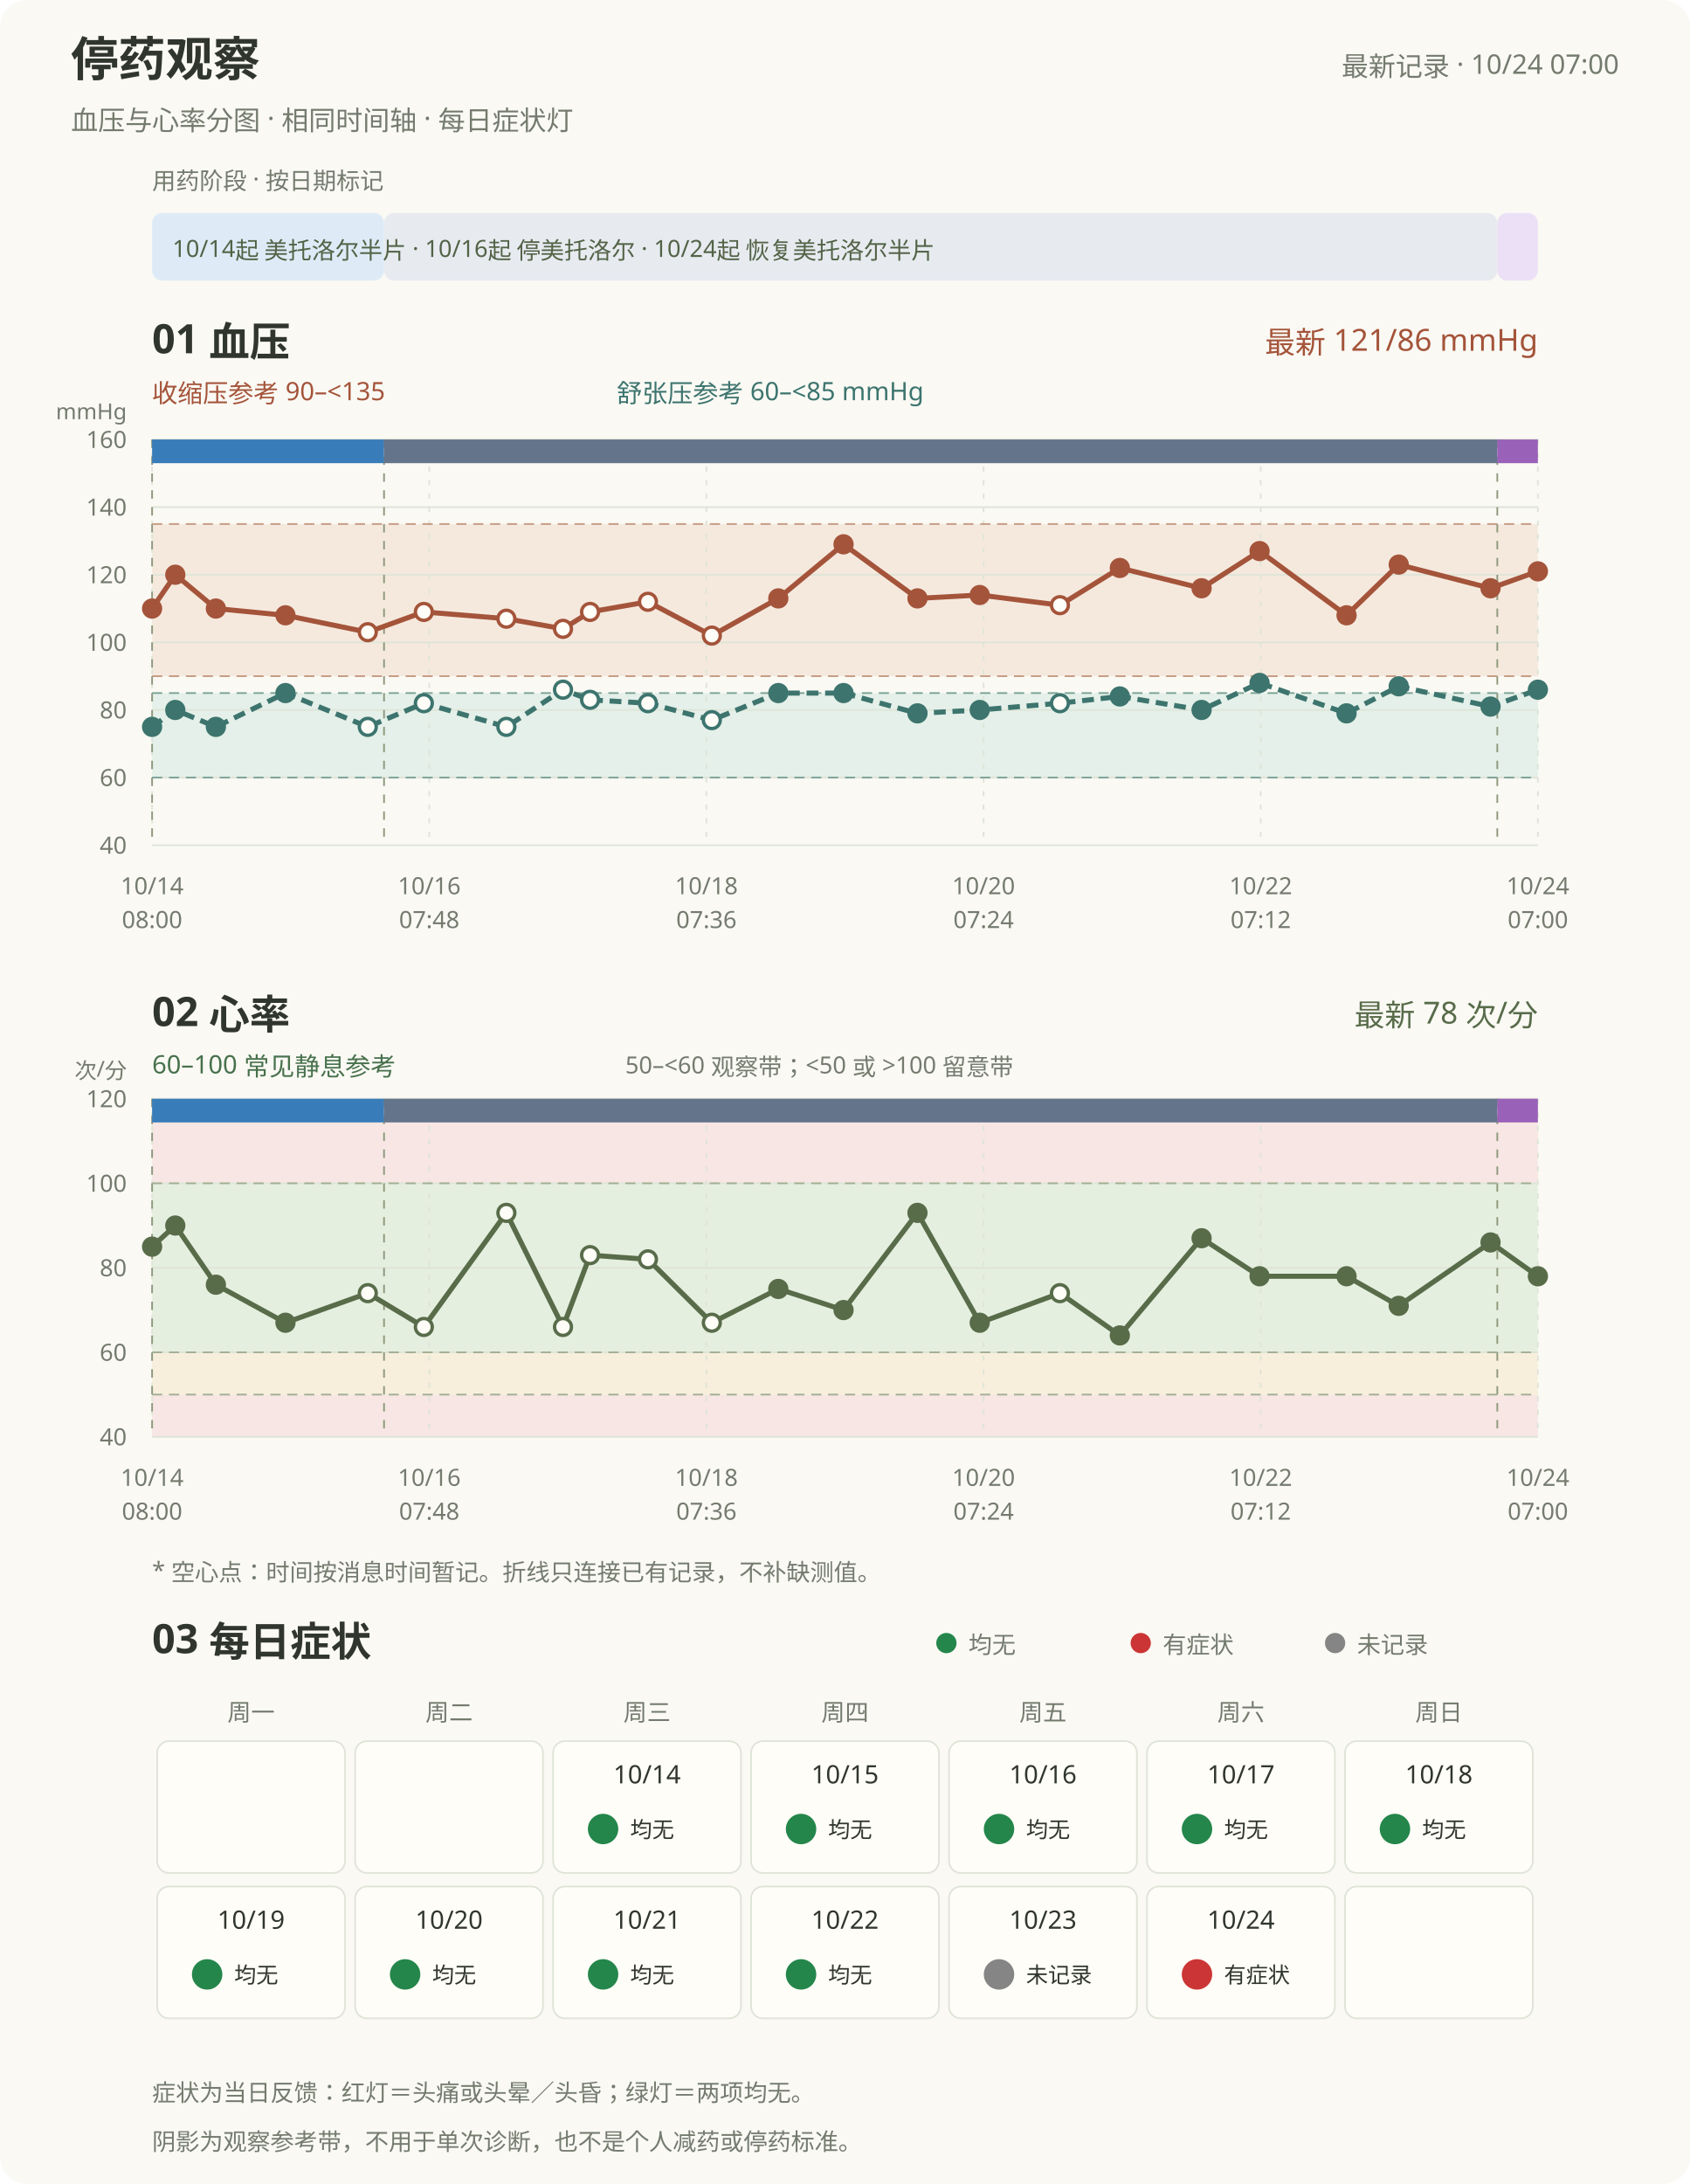
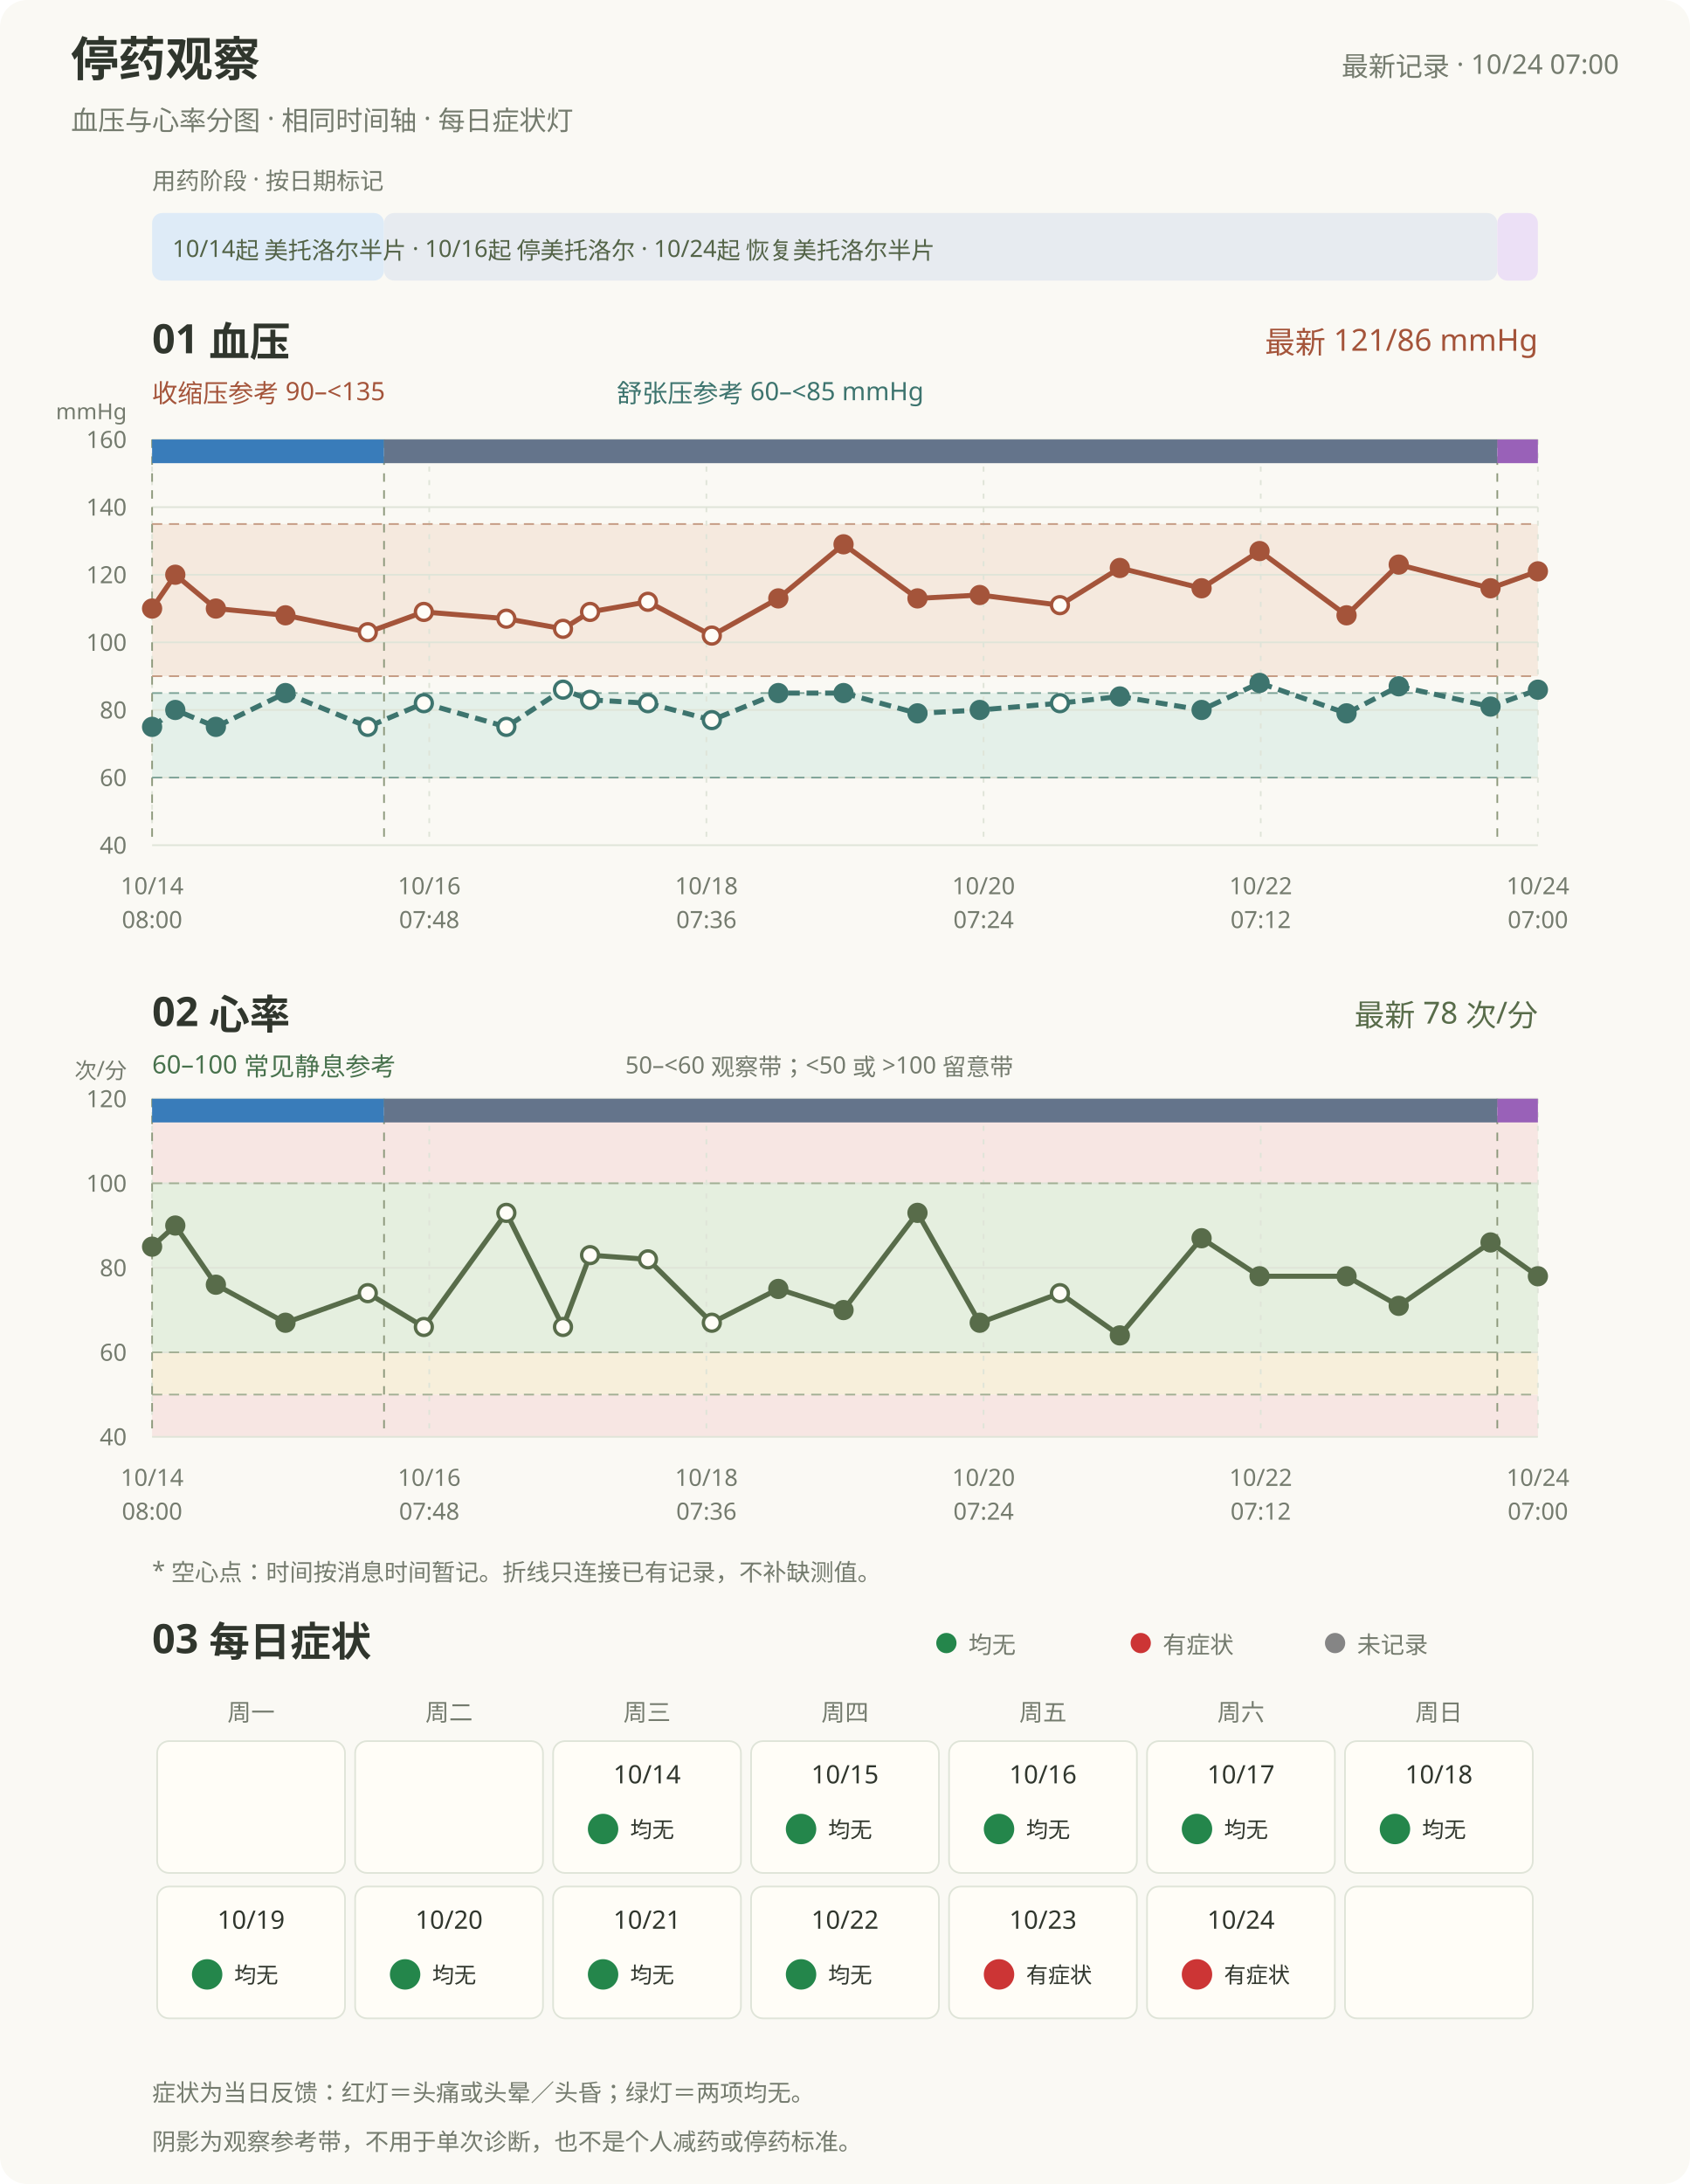
<svg xmlns="http://www.w3.org/2000/svg" viewBox="0 0 1000 1292" role="img" aria-labelledby="title desc">
  <rect width="1000" height="1292" rx="16" fill="#faf9f4" />
  <g font-family="system-ui,Microsoft YaHei,sans-serif" fill="#30362d">
    <text x="42" y="45" font-size="28" fill="#30362d" font-weight="600">停药观察</text>
    <text x="958" y="45" font-size="16" fill="#747b6e" text-anchor="end">最新记录 · 10/24 07:00</text>
    <text x="42" y="77" font-size="16" fill="#747b6e">血压与心率分图 · 相同时间轴 · 每日症状灯</text>
    <text x="90" y="112" font-size="14" fill="#747b6e">用药阶段 · 按日期标记</text>
    <rect x="90" y="126" width="137.238" height="40" rx="6" fill="#deebf7" />
    <rect x="227.238" y="126" width="658.745" height="40" rx="6" fill="#e7ebf0" />
    <rect x="885.983" y="126" width="24.017" height="40" rx="6" fill="#ece0f6" />
    <text x="102" y="152" font-size="14" fill="#536347">10/14起 美托洛尔半片 · 10/16起 停美托洛尔 · 10/24起 恢复美托洛尔半片</text>
    <text x="90" y="209" font-size="24" fill="#30362d" font-weight="600">01  血压</text>
    <text x="910" y="209" font-size="18" fill="#a4543a" text-anchor="end">最新 121/86 mmHg</text>
    <text x="90" y="238" font-size="15" fill="#a4543a">收缩压参考 90–&lt;135</text>
    <text x="365" y="238" font-size="15" fill="#3d746e">舒张压参考 60–&lt;85 mmHg</text>
    <rect data-band="systolic-90-135" x="90" y="310" width="820" height="90" fill="#f5e9de" />
    <rect data-band="diastolic-60-85" x="90" y="410" width="820" height="50" fill="#e4f0e9" />
    <text x="75" y="248" font-size="13" fill="#747b6e" text-anchor="end">mmHg</text>
    <line x1="90" y1="500" x2="910" y2="500" stroke="#dfe4d8" />
    <text x="75" y="505" font-size="14" fill="#747b6e" text-anchor="end">40</text>
    <line x1="90" y1="460" x2="910" y2="460" stroke="#dfe4d8" />
    <text x="75" y="465" font-size="14" fill="#747b6e" text-anchor="end">60</text>
    <line x1="90" y1="420" x2="910" y2="420" stroke="#dfe4d8" />
    <text x="75" y="425" font-size="14" fill="#747b6e" text-anchor="end">80</text>
    <line x1="90" y1="380" x2="910" y2="380" stroke="#dfe4d8" />
    <text x="75" y="385" font-size="14" fill="#747b6e" text-anchor="end">100</text>
    <line x1="90" y1="340" x2="910" y2="340" stroke="#dfe4d8" />
    <text x="75" y="345" font-size="14" fill="#747b6e" text-anchor="end">120</text>
    <line x1="90" y1="300" x2="910" y2="300" stroke="#dfe4d8" />
    <text x="75" y="305" font-size="14" fill="#747b6e" text-anchor="end">140</text>
    <line x1="90" y1="260" x2="910" y2="260" stroke="#dfe4d8" />
    <text x="75" y="265" font-size="14" fill="#747b6e" text-anchor="end">160</text>
    <line x1="90" y1="260" x2="90" y2="500" stroke="#dfe4d8" stroke-dasharray="3 5" />
    <text x="90" y="529" font-size="14" fill="#747b6e" text-anchor="middle">10/14</text>
    <text x="90" y="549" font-size="14" fill="#747b6e" text-anchor="middle">08:00</text>
    <line x1="254" y1="260" x2="254" y2="500" stroke="#dfe4d8" stroke-dasharray="3 5" />
    <text x="254" y="529" font-size="14" fill="#747b6e" text-anchor="middle">10/16</text>
    <text x="254" y="549" font-size="14" fill="#747b6e" text-anchor="middle">07:48</text>
    <line x1="418" y1="260" x2="418" y2="500" stroke="#dfe4d8" stroke-dasharray="3 5" />
    <text x="418" y="529" font-size="14" fill="#747b6e" text-anchor="middle">10/18</text>
    <text x="418" y="549" font-size="14" fill="#747b6e" text-anchor="middle">07:36</text>
    <line x1="582" y1="260" x2="582" y2="500" stroke="#dfe4d8" stroke-dasharray="3 5" />
    <text x="582" y="529" font-size="14" fill="#747b6e" text-anchor="middle">10/20</text>
    <text x="582" y="549" font-size="14" fill="#747b6e" text-anchor="middle">07:24</text>
    <line x1="746" y1="260" x2="746" y2="500" stroke="#dfe4d8" stroke-dasharray="3 5" />
    <text x="746" y="529" font-size="14" fill="#747b6e" text-anchor="middle">10/22</text>
    <text x="746" y="549" font-size="14" fill="#747b6e" text-anchor="middle">07:12</text>
    <line x1="910" y1="260" x2="910" y2="500" stroke="#dfe4d8" stroke-dasharray="3 5" />
    <text x="910" y="529" font-size="14" fill="#747b6e" text-anchor="middle">10/24</text>
    <text x="910" y="549" font-size="14" fill="#747b6e" text-anchor="middle">07:00</text>
    <line x1="90" y1="260" x2="90" y2="500" stroke="#8d997c" stroke-dasharray="5 5" />
    <line x1="227.238" y1="260" x2="227.238" y2="500" stroke="#8d997c" stroke-dasharray="5 5" />
    <line x1="885.983" y1="260" x2="885.983" y2="500" stroke="#8d997c" stroke-dasharray="5 5" />
    <line x1="90" y1="400" x2="910" y2="400" stroke="#c49a82" stroke-dasharray="6 4" />
    <line x1="90" y1="310" x2="910" y2="310" stroke="#c49a82" stroke-dasharray="6 4" />
    <line x1="90" y1="460" x2="910" y2="460" stroke="#7ca296" stroke-dasharray="6 4" />
    <line x1="90" y1="410" x2="910" y2="410" stroke="#7ca296" stroke-dasharray="6 4" />
    <rect data-medication-phase="2026-10-14" x="90" y="260" width="137.238" height="14" fill="#397cba" />
    <rect data-medication-phase="2026-10-16" x="227.238" y="260" width="658.745" height="14" fill="#64748b" />
    <rect data-medication-phase="2026-10-24" x="885.983" y="260" width="24.017" height="14" fill="#9961b8" />
    <polyline data-series="systolic" points="90,360 103.724,340 127.741,360 168.912,364 217.632,374 250.798,362 299.632,366 333.141,372 349.152,362 383.404,356 421.202,376 460.544,354 499.142,322 542.887,354 579.713,352 627.174,358 662.628,336 711.004,348 745.314,326 796.778,364 827.657,334 881.98,348 910,338" fill="none" stroke="#a4543a" stroke-width="3" stroke-linejoin="round" />
    <circle data-reading="systolic" cx="90" cy="360" r="5" stroke="#a4543a" stroke-width="2" fill="#a4543a" />
    <circle data-reading="systolic" cx="103.724" cy="340" r="5" stroke="#a4543a" stroke-width="2" fill="#a4543a" />
    <circle data-reading="systolic" cx="127.741" cy="360" r="5" stroke="#a4543a" stroke-width="2" fill="#a4543a" />
    <circle data-reading="systolic" cx="168.912" cy="364" r="5" stroke="#a4543a" stroke-width="2" fill="#a4543a" />
    <circle data-reading="systolic" cx="217.632" cy="374" r="5" stroke="#a4543a" stroke-width="2" fill="#fffdf7" />
    <circle data-reading="systolic" cx="250.798" cy="362" r="5" stroke="#a4543a" stroke-width="2" fill="#fffdf7" />
    <circle data-reading="systolic" cx="299.632" cy="366" r="5" stroke="#a4543a" stroke-width="2" fill="#fffdf7" />
    <circle data-reading="systolic" cx="333.141" cy="372" r="5" stroke="#a4543a" stroke-width="2" fill="#fffdf7" />
    <circle data-reading="systolic" cx="349.152" cy="362" r="5" stroke="#a4543a" stroke-width="2" fill="#fffdf7" />
    <circle data-reading="systolic" cx="383.404" cy="356" r="5" stroke="#a4543a" stroke-width="2" fill="#fffdf7" />
    <circle data-reading="systolic" cx="421.202" cy="376" r="5" stroke="#a4543a" stroke-width="2" fill="#fffdf7" />
    <circle data-reading="systolic" cx="460.544" cy="354" r="5" stroke="#a4543a" stroke-width="2" fill="#a4543a" />
    <circle data-reading="systolic" cx="499.142" cy="322" r="5" stroke="#a4543a" stroke-width="2" fill="#a4543a" />
    <circle data-reading="systolic" cx="542.887" cy="354" r="5" stroke="#a4543a" stroke-width="2" fill="#a4543a" />
    <circle data-reading="systolic" cx="579.713" cy="352" r="5" stroke="#a4543a" stroke-width="2" fill="#a4543a" />
    <circle data-reading="systolic" cx="627.174" cy="358" r="5" stroke="#a4543a" stroke-width="2" fill="#fffdf7" />
    <circle data-reading="systolic" cx="662.628" cy="336" r="5" stroke="#a4543a" stroke-width="2" fill="#a4543a" />
    <circle data-reading="systolic" cx="711.004" cy="348" r="5" stroke="#a4543a" stroke-width="2" fill="#a4543a" />
    <circle data-reading="systolic" cx="745.314" cy="326" r="5" stroke="#a4543a" stroke-width="2" fill="#a4543a" />
    <circle data-reading="systolic" cx="796.778" cy="364" r="5" stroke="#a4543a" stroke-width="2" fill="#a4543a" />
    <circle data-reading="systolic" cx="827.657" cy="334" r="5" stroke="#a4543a" stroke-width="2" fill="#a4543a" />
    <circle data-reading="systolic" cx="881.98" cy="348" r="5" stroke="#a4543a" stroke-width="2" fill="#a4543a" />
    <circle data-reading="systolic" cx="910" cy="338" r="5" stroke="#a4543a" stroke-width="2" fill="#a4543a" />
    <polyline data-series="diastolic" points="90,430 103.724,420 127.741,430 168.912,410 217.632,430 250.798,416 299.632,430 333.141,408 349.152,414 383.404,416 421.202,426 460.544,410 499.142,410 542.887,422 579.713,420 627.174,416 662.628,412 711.004,420 745.314,404 796.778,422 827.657,406 881.98,418 910,408" fill="none" stroke="#3d746e" stroke-width="3" stroke-linejoin="round" stroke-dasharray="7 4" />
    <circle data-reading="diastolic" cx="90" cy="430" r="5" stroke="#3d746e" stroke-width="2" fill="#3d746e" />
    <circle data-reading="diastolic" cx="103.724" cy="420" r="5" stroke="#3d746e" stroke-width="2" fill="#3d746e" />
    <circle data-reading="diastolic" cx="127.741" cy="430" r="5" stroke="#3d746e" stroke-width="2" fill="#3d746e" />
    <circle data-reading="diastolic" cx="168.912" cy="410" r="5" stroke="#3d746e" stroke-width="2" fill="#3d746e" />
    <circle data-reading="diastolic" cx="217.632" cy="430" r="5" stroke="#3d746e" stroke-width="2" fill="#fffdf7" />
    <circle data-reading="diastolic" cx="250.798" cy="416" r="5" stroke="#3d746e" stroke-width="2" fill="#fffdf7" />
    <circle data-reading="diastolic" cx="299.632" cy="430" r="5" stroke="#3d746e" stroke-width="2" fill="#fffdf7" />
    <circle data-reading="diastolic" cx="333.141" cy="408" r="5" stroke="#3d746e" stroke-width="2" fill="#fffdf7" />
    <circle data-reading="diastolic" cx="349.152" cy="414" r="5" stroke="#3d746e" stroke-width="2" fill="#fffdf7" />
    <circle data-reading="diastolic" cx="383.404" cy="416" r="5" stroke="#3d746e" stroke-width="2" fill="#fffdf7" />
    <circle data-reading="diastolic" cx="421.202" cy="426" r="5" stroke="#3d746e" stroke-width="2" fill="#fffdf7" />
    <circle data-reading="diastolic" cx="460.544" cy="410" r="5" stroke="#3d746e" stroke-width="2" fill="#3d746e" />
    <circle data-reading="diastolic" cx="499.142" cy="410" r="5" stroke="#3d746e" stroke-width="2" fill="#3d746e" />
    <circle data-reading="diastolic" cx="542.887" cy="422" r="5" stroke="#3d746e" stroke-width="2" fill="#3d746e" />
    <circle data-reading="diastolic" cx="579.713" cy="420" r="5" stroke="#3d746e" stroke-width="2" fill="#3d746e" />
    <circle data-reading="diastolic" cx="627.174" cy="416" r="5" stroke="#3d746e" stroke-width="2" fill="#fffdf7" />
    <circle data-reading="diastolic" cx="662.628" cy="412" r="5" stroke="#3d746e" stroke-width="2" fill="#3d746e" />
    <circle data-reading="diastolic" cx="711.004" cy="420" r="5" stroke="#3d746e" stroke-width="2" fill="#3d746e" />
    <circle data-reading="diastolic" cx="745.314" cy="404" r="5" stroke="#3d746e" stroke-width="2" fill="#3d746e" />
    <circle data-reading="diastolic" cx="796.778" cy="422" r="5" stroke="#3d746e" stroke-width="2" fill="#3d746e" />
    <circle data-reading="diastolic" cx="827.657" cy="406" r="5" stroke="#3d746e" stroke-width="2" fill="#3d746e" />
    <circle data-reading="diastolic" cx="881.98" cy="418" r="5" stroke="#3d746e" stroke-width="2" fill="#3d746e" />
    <circle data-reading="diastolic" cx="910" cy="408" r="5" stroke="#3d746e" stroke-width="2" fill="#3d746e" />
    <text x="90" y="607" font-size="24" fill="#30362d" font-weight="600">02  心率</text>
    <text x="910" y="607" font-size="18" fill="#586c4a" text-anchor="end">最新 78 次/分</text>
    <text x="90" y="635" font-size="15" fill="#47714c">60–100 常见静息参考</text>
    <text x="370" y="635" font-size="14" fill="#747b6e">50–&lt;60 观察带；&lt;50 或 &gt;100 留意带</text>
    <rect data-band="heart-low" x="90" y="825" width="820" height="25" fill="#f7e6e3" />
    <rect data-band="heart-observe" x="90" y="800" width="820" height="25" fill="#f7efdb" />
    <rect data-band="heart-reference-60-100" x="90" y="700" width="820" height="100" fill="#e5efdf" />
    <rect data-band="heart-high" x="90" y="650" width="820" height="50" fill="#f7e6e3" />
    <text x="75" y="638" font-size="13" fill="#747b6e" text-anchor="end">次/分</text>
    <line x1="90" y1="850" x2="910" y2="850" stroke="#dfe4d8" />
    <text x="75" y="855" font-size="14" fill="#747b6e" text-anchor="end">40</text>
    <line x1="90" y1="800" x2="910" y2="800" stroke="#dfe4d8" />
    <text x="75" y="805" font-size="14" fill="#747b6e" text-anchor="end">60</text>
    <line x1="90" y1="750" x2="910" y2="750" stroke="#dfe4d8" />
    <text x="75" y="755" font-size="14" fill="#747b6e" text-anchor="end">80</text>
    <line x1="90" y1="700" x2="910" y2="700" stroke="#dfe4d8" />
    <text x="75" y="705" font-size="14" fill="#747b6e" text-anchor="end">100</text>
    <line x1="90" y1="650" x2="910" y2="650" stroke="#dfe4d8" />
    <text x="75" y="655" font-size="14" fill="#747b6e" text-anchor="end">120</text>
    <line x1="90" y1="650" x2="90" y2="850" stroke="#dfe4d8" stroke-dasharray="3 5" />
    <text x="90" y="879" font-size="14" fill="#747b6e" text-anchor="middle">10/14</text>
    <text x="90" y="899" font-size="14" fill="#747b6e" text-anchor="middle">08:00</text>
    <line x1="254" y1="650" x2="254" y2="850" stroke="#dfe4d8" stroke-dasharray="3 5" />
    <text x="254" y="879" font-size="14" fill="#747b6e" text-anchor="middle">10/16</text>
    <text x="254" y="899" font-size="14" fill="#747b6e" text-anchor="middle">07:48</text>
    <line x1="418" y1="650" x2="418" y2="850" stroke="#dfe4d8" stroke-dasharray="3 5" />
    <text x="418" y="879" font-size="14" fill="#747b6e" text-anchor="middle">10/18</text>
    <text x="418" y="899" font-size="14" fill="#747b6e" text-anchor="middle">07:36</text>
    <line x1="582" y1="650" x2="582" y2="850" stroke="#dfe4d8" stroke-dasharray="3 5" />
    <text x="582" y="879" font-size="14" fill="#747b6e" text-anchor="middle">10/20</text>
    <text x="582" y="899" font-size="14" fill="#747b6e" text-anchor="middle">07:24</text>
    <line x1="746" y1="650" x2="746" y2="850" stroke="#dfe4d8" stroke-dasharray="3 5" />
    <text x="746" y="879" font-size="14" fill="#747b6e" text-anchor="middle">10/22</text>
    <text x="746" y="899" font-size="14" fill="#747b6e" text-anchor="middle">07:12</text>
    <line x1="910" y1="650" x2="910" y2="850" stroke="#dfe4d8" stroke-dasharray="3 5" />
    <text x="910" y="879" font-size="14" fill="#747b6e" text-anchor="middle">10/24</text>
    <text x="910" y="899" font-size="14" fill="#747b6e" text-anchor="middle">07:00</text>
    <line x1="90" y1="650" x2="90" y2="850" stroke="#8d997c" stroke-dasharray="5 5" />
    <line x1="227.238" y1="650" x2="227.238" y2="850" stroke="#8d997c" stroke-dasharray="5 5" />
    <line x1="885.983" y1="650" x2="885.983" y2="850" stroke="#8d997c" stroke-dasharray="5 5" />
    <line x1="90" y1="825" x2="910" y2="825" stroke="#a2af94" stroke-dasharray="6 4" />
    <line x1="90" y1="800" x2="910" y2="800" stroke="#a2af94" stroke-dasharray="6 4" />
    <line x1="90" y1="700" x2="910" y2="700" stroke="#a2af94" stroke-dasharray="6 4" />
    <rect data-medication-phase="2026-10-14" x="90" y="650" width="137.238" height="14" fill="#397cba" />
    <rect data-medication-phase="2026-10-16" x="227.238" y="650" width="658.745" height="14" fill="#64748b" />
    <rect data-medication-phase="2026-10-24" x="885.983" y="650" width="24.017" height="14" fill="#9961b8" />
    <polyline data-series="heartRate" points="90,737.5 103.724,725 127.741,760 168.912,782.5 217.632,765 250.798,785 299.632,717.5 333.141,785 349.152,742.5 383.404,745 421.202,782.5 460.544,762.5 499.142,775 542.887,717.5 579.713,782.5 627.174,765 662.628,790 711.004,732.5 745.314,755 796.778,755 827.657,772.5 881.98,735 910,755" fill="none" stroke="#586c4a" stroke-width="3" stroke-linejoin="round" />
    <circle data-reading="heartRate" cx="90" cy="737.5" r="5" stroke="#586c4a" stroke-width="2" fill="#586c4a" />
    <circle data-reading="heartRate" cx="103.724" cy="725" r="5" stroke="#586c4a" stroke-width="2" fill="#586c4a" />
    <circle data-reading="heartRate" cx="127.741" cy="760" r="5" stroke="#586c4a" stroke-width="2" fill="#586c4a" />
    <circle data-reading="heartRate" cx="168.912" cy="782.5" r="5" stroke="#586c4a" stroke-width="2" fill="#586c4a" />
    <circle data-reading="heartRate" cx="217.632" cy="765" r="5" stroke="#586c4a" stroke-width="2" fill="#fffdf7" />
    <circle data-reading="heartRate" cx="250.798" cy="785" r="5" stroke="#586c4a" stroke-width="2" fill="#fffdf7" />
    <circle data-reading="heartRate" cx="299.632" cy="717.5" r="5" stroke="#586c4a" stroke-width="2" fill="#fffdf7" />
    <circle data-reading="heartRate" cx="333.141" cy="785" r="5" stroke="#586c4a" stroke-width="2" fill="#fffdf7" />
    <circle data-reading="heartRate" cx="349.152" cy="742.5" r="5" stroke="#586c4a" stroke-width="2" fill="#fffdf7" />
    <circle data-reading="heartRate" cx="383.404" cy="745" r="5" stroke="#586c4a" stroke-width="2" fill="#fffdf7" />
    <circle data-reading="heartRate" cx="421.202" cy="782.5" r="5" stroke="#586c4a" stroke-width="2" fill="#fffdf7" />
    <circle data-reading="heartRate" cx="460.544" cy="762.5" r="5" stroke="#586c4a" stroke-width="2" fill="#586c4a" />
    <circle data-reading="heartRate" cx="499.142" cy="775" r="5" stroke="#586c4a" stroke-width="2" fill="#586c4a" />
    <circle data-reading="heartRate" cx="542.887" cy="717.5" r="5" stroke="#586c4a" stroke-width="2" fill="#586c4a" />
    <circle data-reading="heartRate" cx="579.713" cy="782.5" r="5" stroke="#586c4a" stroke-width="2" fill="#586c4a" />
    <circle data-reading="heartRate" cx="627.174" cy="765" r="5" stroke="#586c4a" stroke-width="2" fill="#fffdf7" />
    <circle data-reading="heartRate" cx="662.628" cy="790" r="5" stroke="#586c4a" stroke-width="2" fill="#586c4a" />
    <circle data-reading="heartRate" cx="711.004" cy="732.5" r="5" stroke="#586c4a" stroke-width="2" fill="#586c4a" />
    <circle data-reading="heartRate" cx="745.314" cy="755" r="5" stroke="#586c4a" stroke-width="2" fill="#586c4a" />
    <circle data-reading="heartRate" cx="796.778" cy="755" r="5" stroke="#586c4a" stroke-width="2" fill="#586c4a" />
    <circle data-reading="heartRate" cx="827.657" cy="772.5" r="5" stroke="#586c4a" stroke-width="2" fill="#586c4a" />
    <circle data-reading="heartRate" cx="881.98" cy="735" r="5" stroke="#586c4a" stroke-width="2" fill="#586c4a" />
    <circle data-reading="heartRate" cx="910" cy="755" r="5" stroke="#586c4a" stroke-width="2" fill="#586c4a" />
    <text x="90" y="934" font-size="14" fill="#747b6e">* 空心点：时间按消息时间暂记。折线只连接已有记录，不补缺测值。</text>
    <text x="90" y="978" font-size="24" fill="#30362d" font-weight="600">03  每日症状</text>
    <circle cx="560" cy="972" r="6" fill="#24864b" />
    <text x="573" y="978" font-size="14" fill="#747b6e">均无</text>
    <circle cx="675" cy="972" r="6" fill="#cc3535" />
    <text x="688" y="978" font-size="14" fill="#747b6e">有症状</text>
    <circle cx="790" cy="972" r="6" fill="#858585" />
    <text x="803" y="978" font-size="14" fill="#747b6e">未记录</text>
    <text x="148.571" y="1018" font-size="14" fill="#747b6e" text-anchor="middle">周一</text>
    <text x="265.714" y="1018" font-size="14" fill="#747b6e" text-anchor="middle">周二</text>
    <text x="382.857" y="1018" font-size="14" fill="#747b6e" text-anchor="middle">周三</text>
    <text x="500" y="1018" font-size="14" fill="#747b6e" text-anchor="middle">周四</text>
    <text x="617.143" y="1018" font-size="14" fill="#747b6e" text-anchor="middle">周五</text>
    <text x="734.286" y="1018" font-size="14" fill="#747b6e" text-anchor="middle">周六</text>
    <text x="851.429" y="1018" font-size="14" fill="#747b6e" text-anchor="middle">周日</text>
    <rect x="93" y="1030" width="111.143" height="78" rx="7" fill="#fffdf7" stroke="#dfe4d8" />
    <rect x="210.143" y="1030" width="111.143" height="78" rx="7" fill="#fffdf7" stroke="#dfe4d8" />
    <rect x="327.286" y="1030" width="111.143" height="78" rx="7" fill="#fffdf7" stroke="#dfe4d8" />
    <rect x="444.429" y="1030" width="111.143" height="78" rx="7" fill="#fffdf7" stroke="#dfe4d8" />
    <rect x="561.571" y="1030" width="111.143" height="78" rx="7" fill="#fffdf7" stroke="#dfe4d8" />
    <rect x="678.714" y="1030" width="111.143" height="78" rx="7" fill="#fffdf7" stroke="#dfe4d8" />
    <rect x="795.857" y="1030" width="111.143" height="78" rx="7" fill="#fffdf7" stroke="#dfe4d8" />
    <rect x="93" y="1116" width="111.143" height="78" rx="7" fill="#fffdf7" stroke="#dfe4d8" />
    <rect x="210.143" y="1116" width="111.143" height="78" rx="7" fill="#fffdf7" stroke="#dfe4d8" />
    <rect x="327.286" y="1116" width="111.143" height="78" rx="7" fill="#fffdf7" stroke="#dfe4d8" />
    <rect x="444.429" y="1116" width="111.143" height="78" rx="7" fill="#fffdf7" stroke="#dfe4d8" />
    <rect x="561.571" y="1116" width="111.143" height="78" rx="7" fill="#fffdf7" stroke="#dfe4d8" />
    <rect x="678.714" y="1116" width="111.143" height="78" rx="7" fill="#fffdf7" stroke="#dfe4d8" />
    <rect x="795.857" y="1116" width="111.143" height="78" rx="7" fill="#fffdf7" stroke="#dfe4d8" />
    <g data-symptom-date="2026-10-14" role="img" aria-label="2026-10-14 头痛：无，头晕／头昏：无">
      <text x="382.857" y="1055" font-size="15" fill="#30362d" text-anchor="middle">10/14</text>
      <circle cx="356.857" cy="1082" r="9" fill="#24864b" />
      <text x="372.857" y="1087" font-size="13" fill="#30362d">均无</text>
    </g>
    <g data-symptom-date="2026-10-15" role="img" aria-label="2026-10-15 头痛：无，头晕／头昏：无">
      <text x="500" y="1055" font-size="15" fill="#30362d" text-anchor="middle">10/15</text>
      <circle cx="474" cy="1082" r="9" fill="#24864b" />
      <text x="490" y="1087" font-size="13" fill="#30362d">均无</text>
    </g>
    <g data-symptom-date="2026-10-16" role="img" aria-label="2026-10-16 头痛：无，头晕／头昏：无">
      <text x="617.143" y="1055" font-size="15" fill="#30362d" text-anchor="middle">10/16</text>
      <circle cx="591.143" cy="1082" r="9" fill="#24864b" />
      <text x="607.143" y="1087" font-size="13" fill="#30362d">均无</text>
    </g>
    <g data-symptom-date="2026-10-17" role="img" aria-label="2026-10-17 头痛：无，头晕／头昏：无">
      <text x="734.286" y="1055" font-size="15" fill="#30362d" text-anchor="middle">10/17</text>
      <circle cx="708.286" cy="1082" r="9" fill="#24864b" />
      <text x="724.286" y="1087" font-size="13" fill="#30362d">均无</text>
    </g>
    <g data-symptom-date="2026-10-18" role="img" aria-label="2026-10-18 头痛：无，头晕／头昏：无">
      <text x="851.429" y="1055" font-size="15" fill="#30362d" text-anchor="middle">10/18</text>
      <circle cx="825.429" cy="1082" r="9" fill="#24864b" />
      <text x="841.429" y="1087" font-size="13" fill="#30362d">均无</text>
    </g>
    <g data-symptom-date="2026-10-19" role="img" aria-label="2026-10-19 头痛：无，头晕／头昏：无，其他不适：20:00 心脏不舒服">
      <text x="148.571" y="1141" font-size="15" fill="#30362d" text-anchor="middle">10/19</text>
      <circle cx="122.571" cy="1168" r="9" fill="#24864b" />
      <text x="138.571" y="1173" font-size="13" fill="#30362d">均无</text>
    </g>
    <g data-symptom-date="2026-10-20" role="img" aria-label="2026-10-20 头痛：无，头晕／头昏：无">
      <text x="265.714" y="1141" font-size="15" fill="#30362d" text-anchor="middle">10/20</text>
      <circle cx="239.714" cy="1168" r="9" fill="#24864b" />
      <text x="255.714" y="1173" font-size="13" fill="#30362d">均无</text>
    </g>
    <g data-symptom-date="2026-10-21" role="img" aria-label="2026-10-21 头痛：无，头晕／头昏：无">
      <text x="382.857" y="1141" font-size="15" fill="#30362d" text-anchor="middle">10/21</text>
      <circle cx="356.857" cy="1168" r="9" fill="#24864b" />
      <text x="372.857" y="1173" font-size="13" fill="#30362d">均无</text>
    </g>
    <g data-symptom-date="2026-10-22" role="img" aria-label="2026-10-22 头痛：无，头晕／头昏：无">
      <text x="500" y="1141" font-size="15" fill="#30362d" text-anchor="middle">10/22</text>
      <circle cx="474" cy="1168" r="9" fill="#24864b" />
      <text x="490" y="1173" font-size="13" fill="#30362d">均无</text>
    </g>
-     <g data-symptom-date="2026-10-23" role="img" aria-label="2026-10-23 头痛：未记录，头晕／头昏：未记录">
+     <g data-symptom-date="2026-10-23" role="img" aria-label="2026-10-23 头痛：未记录，头晕／头昏：有，其他不适：心脏不舒服">
      <text x="617.143" y="1141" font-size="15" fill="#30362d" text-anchor="middle">10/23</text>
-       <circle cx="591.143" cy="1168" r="9" fill="#858585" />
-       <text x="607.143" y="1173" font-size="13" fill="#30362d">未记录</text>
+       <circle cx="591.143" cy="1168" r="9" fill="#cc3535" />
+       <text x="607.143" y="1173" font-size="13" fill="#30362d">有症状</text>
    </g>
    <g data-symptom-date="2026-10-24" role="img" aria-label="2026-10-24 头痛：有，头晕／头昏：有，其他不适：心脏不舒服">
      <text x="734.286" y="1141" font-size="15" fill="#30362d" text-anchor="middle">10/24</text>
      <circle cx="708.286" cy="1168" r="9" fill="#cc3535" />
      <text x="724.286" y="1173" font-size="13" fill="#30362d">有症状</text>
    </g>
    <text x="90" y="1243" font-size="14" fill="#747b6e">症状为当日反馈：红灯＝头痛或头晕／头昏；绿灯＝两项均无。</text>
    <text x="90" y="1272" font-size="14" fill="#747b6e">阴影为观察参考带，不用于单次诊断，也不是个人减药或停药标准。</text>
  </g>
</svg>
